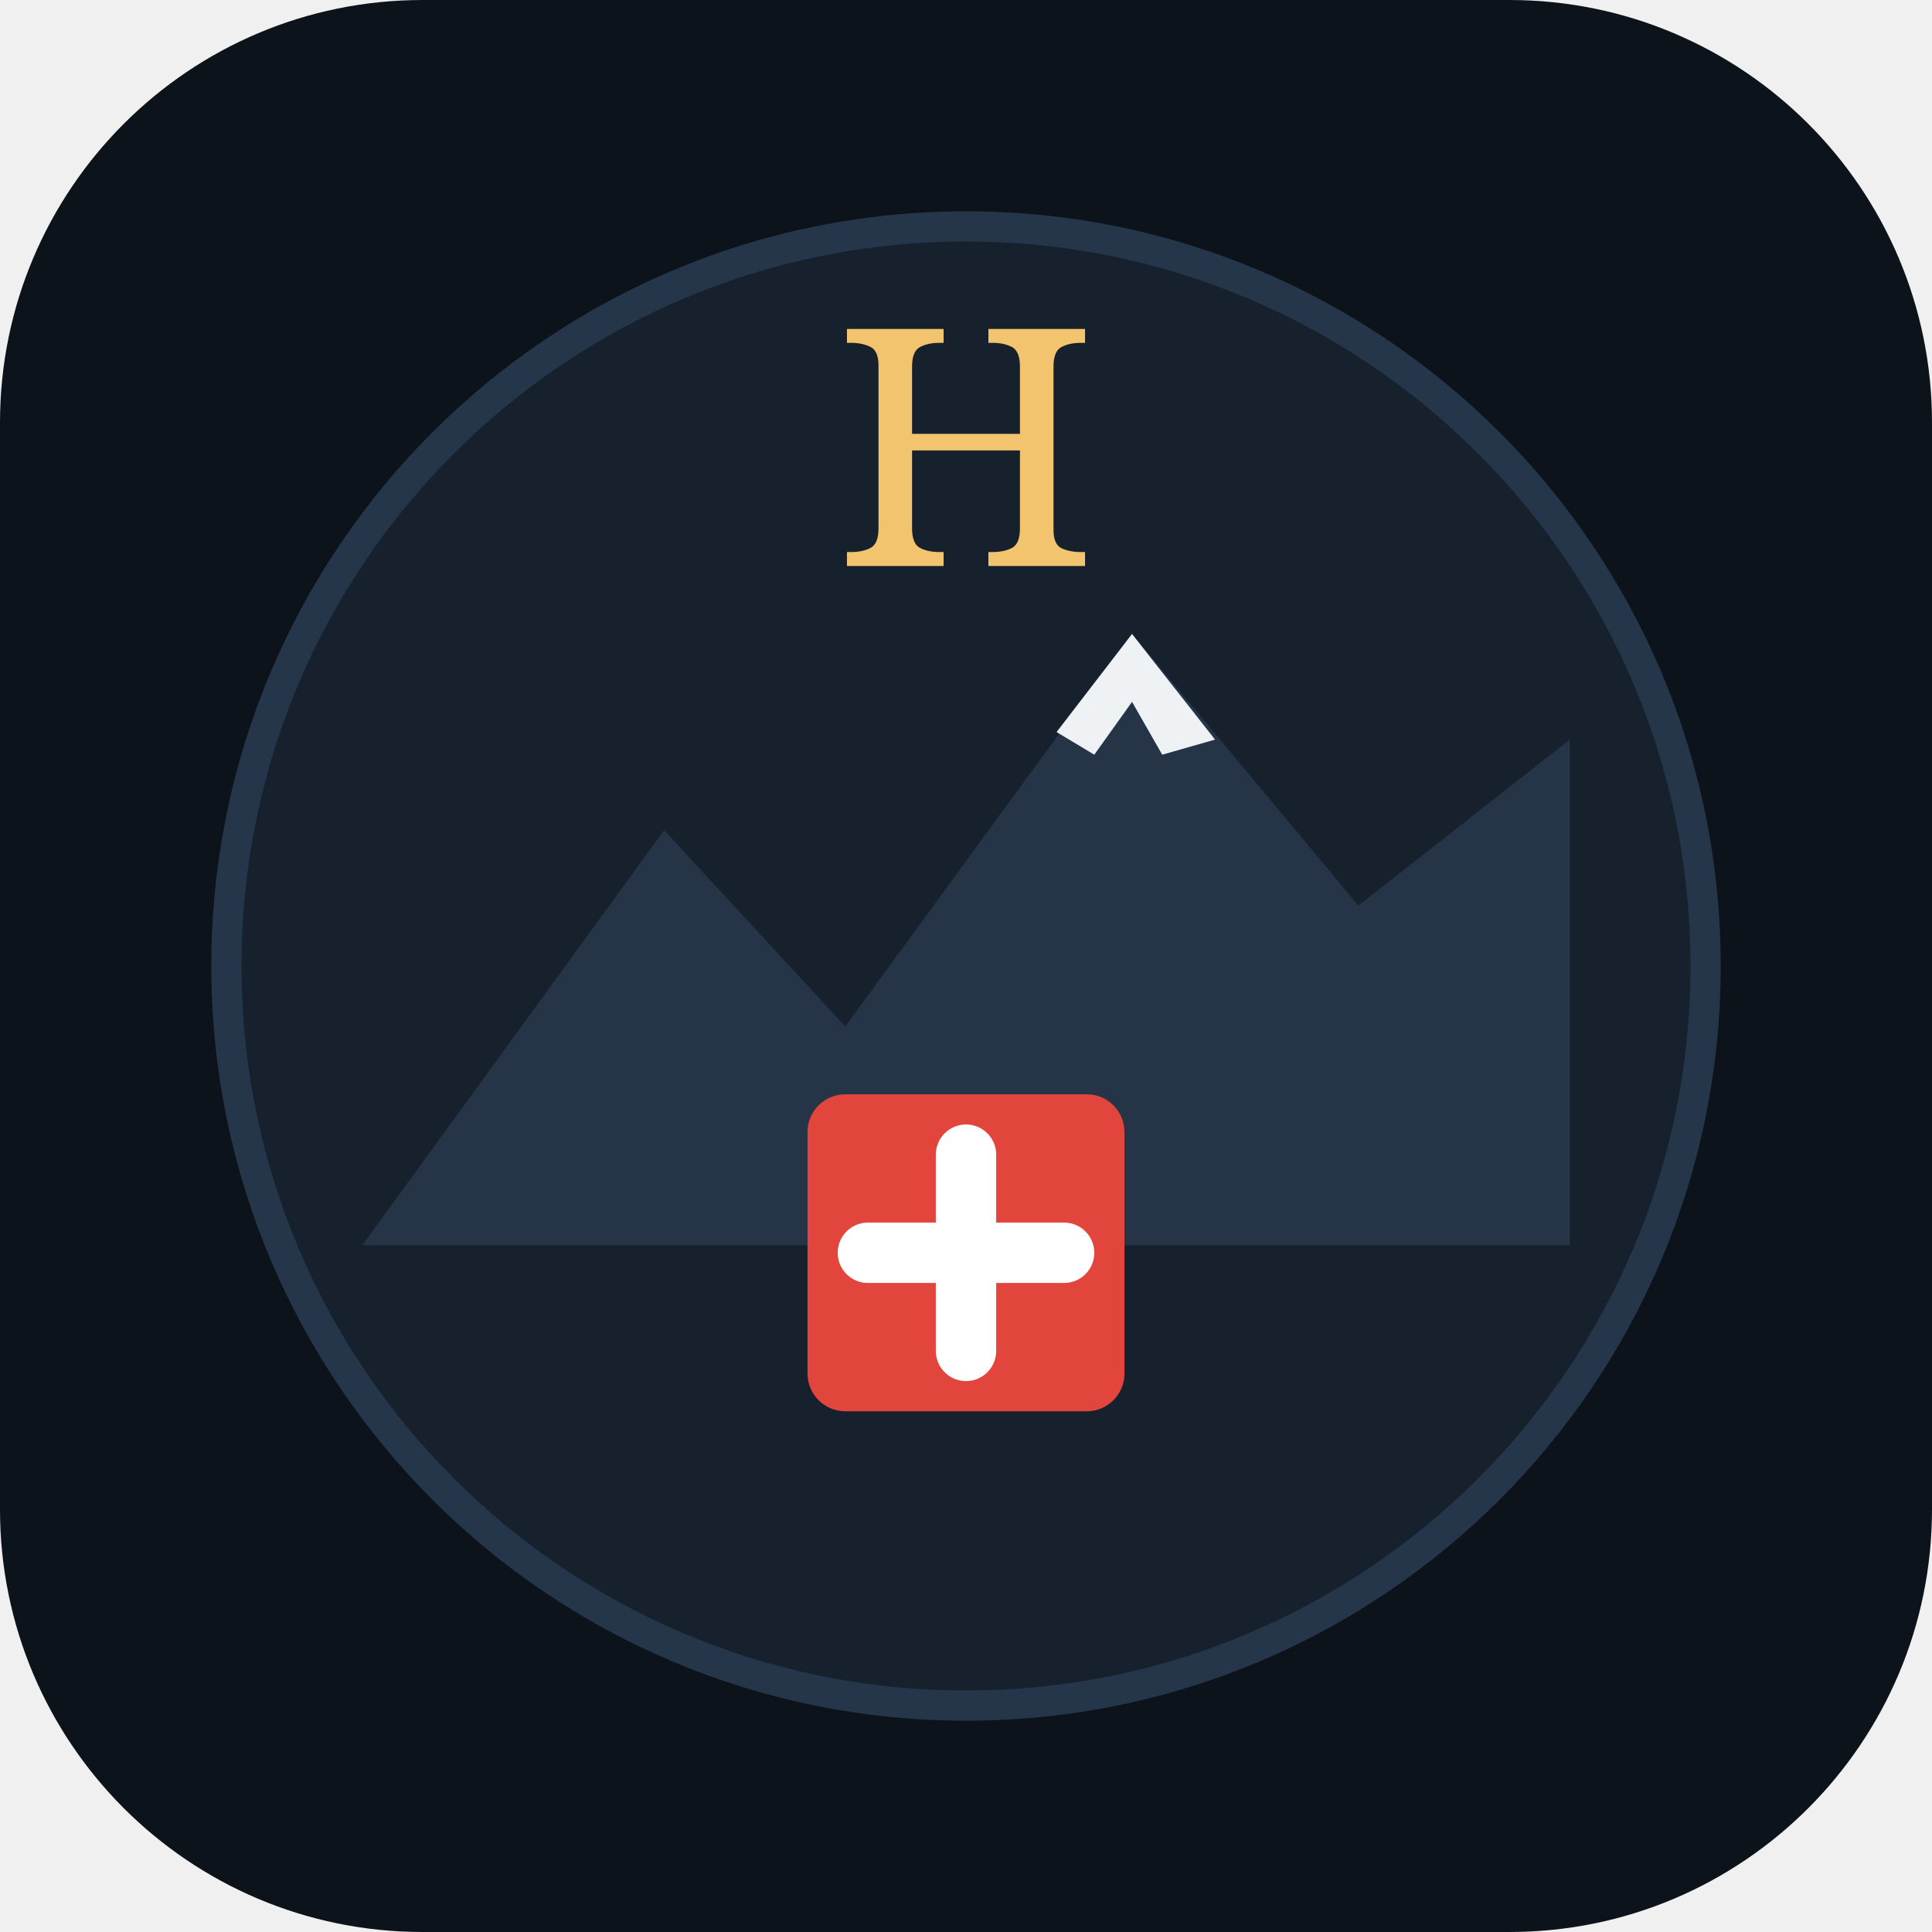
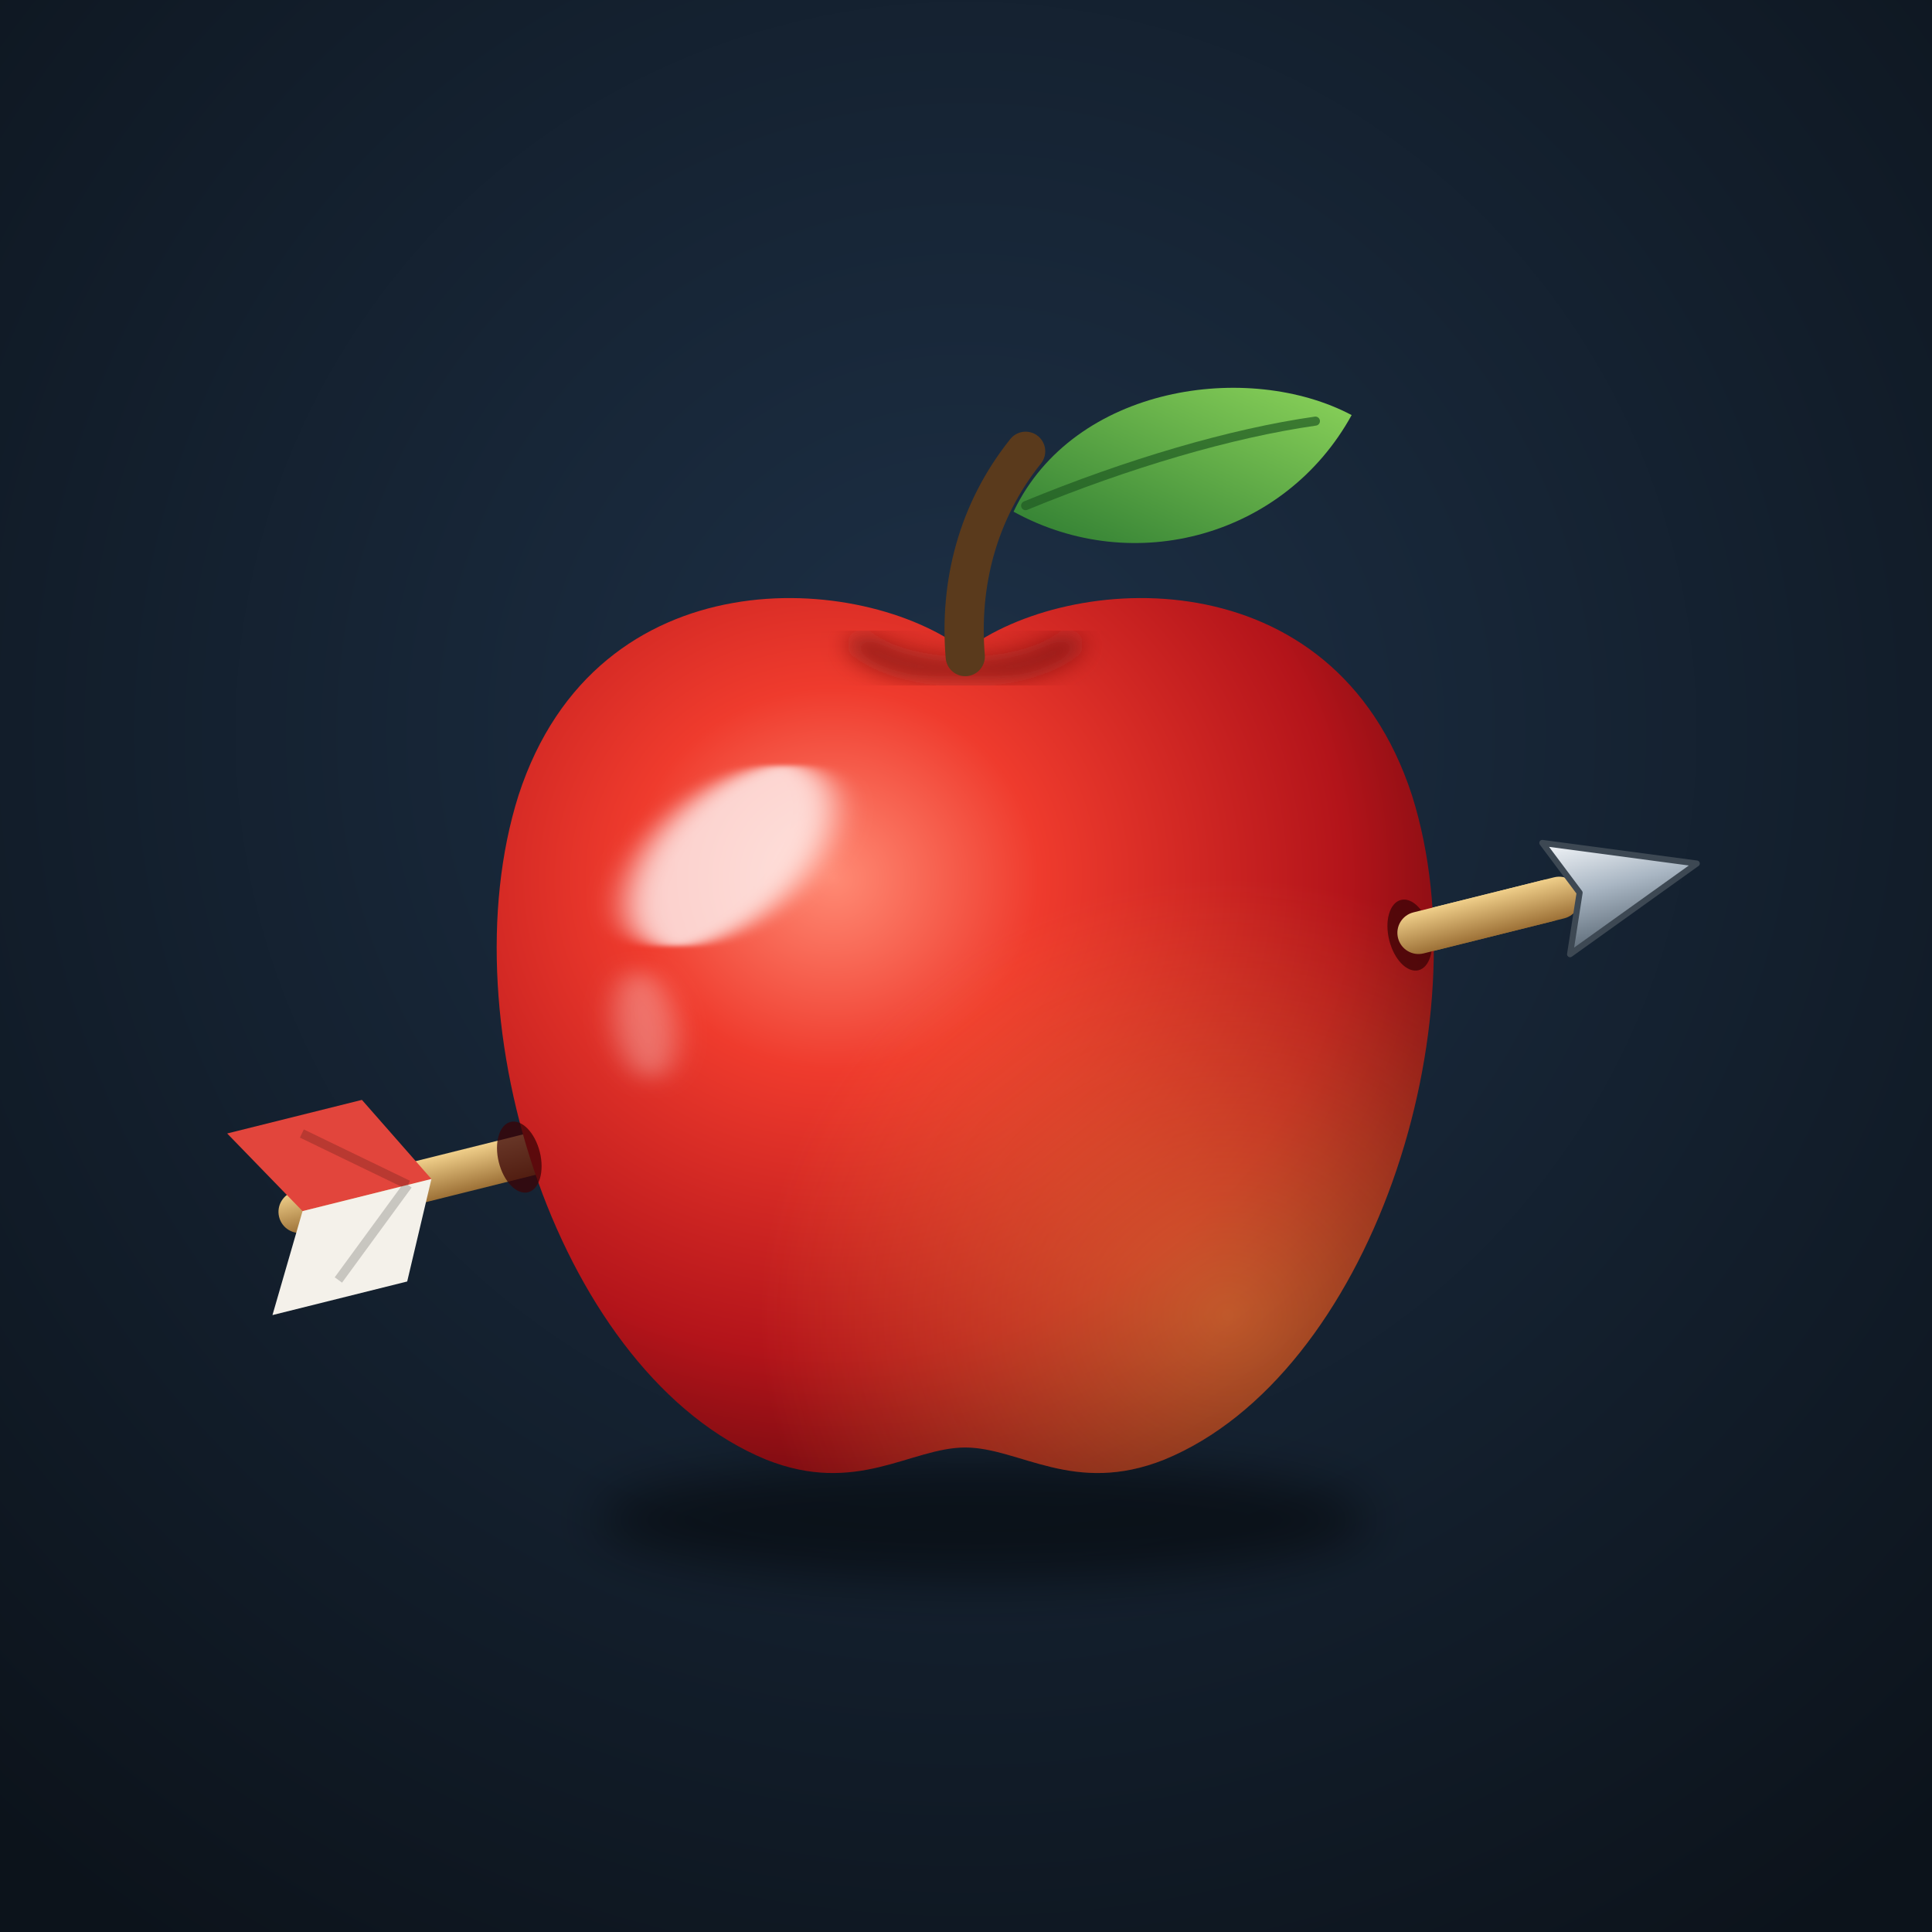
<svg xmlns="http://www.w3.org/2000/svg" viewBox="0 0 512 512">
-   <rect width="512" height="512" rx="112" fill="#0c131b" />
-   <circle cx="256" cy="256" r="196" fill="#16212d" stroke="#26364a" stroke-width="8" />
-   <path d="M96 330 L176 220 L224 272 L300 168 L360 240 L416 196 L416 330 Z" fill="#253446" />
-   <path d="M300 168 L322 196 L308 200 L300 186 L290 200 L280 194Z" fill="#eef2f5" />
-   <rect x="214" y="290" width="84" height="84" rx="10" fill="#e2453c" />
-   <path d="M256 306v52M230 332h52" stroke="#fff" stroke-width="16" stroke-linecap="round" />
-   <text x="256" y="150" text-anchor="middle" font-family="Georgia,serif" font-size="88" fill="#f2c46d">H</text>
+   <defs>
+     <radialGradient id="bg" cx="0.5" cy="0.38" r="0.75">
+       <stop offset="0" stop-color="#1d3046" />
+       <stop offset="1" stop-color="#0c131b" />
+     </radialGradient>
+   </defs>
+   <rect width="512" height="512" fill="url(#bg)" />
+   <g transform="translate(51 46) scale(0.8)">
+     <defs>
+       <radialGradient id="apple" cx="0.36" cy="0.32" r="0.78">
+         <stop offset="0" stop-color="#ff8a74" />
+         <stop offset="0.28" stop-color="#ef3b2d" />
+         <stop offset="0.7" stop-color="#b3141a" />
+         <stop offset="1" stop-color="#5e070c" />
+       </radialGradient>
+       <radialGradient id="rim" cx="0.78" cy="0.82" r="0.5">
+         <stop offset="0" stop-color="#ffb347" stop-opacity=".45" />
+         <stop offset="1" stop-color="#ffb347" stop-opacity="0" />
+       </radialGradient>
+       <linearGradient id="leaf" x1="0" y1="1" x2="1" y2="0">
+         <stop offset="0" stop-color="#2f7d32" />
+         <stop offset="1" stop-color="#8bd35a" />
+       </linearGradient>
+       <linearGradient id="shaft" x1="0" y1="0" x2="0" y2="1">
+         <stop offset="0" stop-color="#f0cf8a" />
+         <stop offset="1" stop-color="#9c7036" />
+       </linearGradient>
+       <linearGradient id="steel" x1="0" y1="0" x2="0" y2="1">
+         <stop offset="0" stop-color="#f4f7fa" />
+         <stop offset="0.5" stop-color="#a9b6c3" />
+         <stop offset="1" stop-color="#5d6b78" />
+       </linearGradient>
+       <filter id="blur8" x="-50%" y="-50%" width="200%" height="200%">
+         <feGaussianBlur stdDeviation="8" />
+       </filter>
+       <filter id="blur4" x="-50%" y="-50%" width="200%" height="200%">
+         <feGaussianBlur stdDeviation="4" />
+       </filter>
+     </defs>
+     <ellipse cx="262" cy="446" rx="128" ry="20" fill="#000" opacity=".45" filter="url(#blur8)" />
+     <g transform="rotate(-14 256 290)">
+       <rect x="22" y="282" width="440" height="14" rx="7" fill="url(#shaft)" />
+       <path d="M30 289 L12 258 L58 258 L74 289 Z" fill="#e2453c" />
+       <path d="M30 289 L12 320 L58 320 L74 289 Z" fill="#f4f1ea" />
+       <path d="M36 264 L66 289 M36 314 L66 289" stroke="rgba(0,0,0,.18)" stroke-width="3" />
+     </g>
+     <path d="M256 158 C222 132 134 126 108 206 C84 282 122 398 190 426 C220 438 238 422 256 422 C274 422 292 438 322 426 C390 398 428 282 404 206 C378 126 290 132 256 158 Z" fill="url(#apple)" />
+     <path d="M256 158 C222 132 134 126 108 206 C84 282 122 398 190 426 C220 438 238 422 256 422 C274 422 292 438 322 426 C390 398 428 282 404 206 C378 126 290 132 256 158 Z" fill="url(#rim)" />
+     <path d="M222 156 C238 168 274 168 290 156" fill="none" stroke="#5e070c" stroke-width="10" stroke-linecap="round" opacity=".55" filter="url(#blur4)" />
+     <ellipse cx="178" cy="226" rx="40" ry="22" transform="rotate(-38 178 226)" fill="#fff" opacity=".75" filter="url(#blur4)" />
+     <ellipse cx="150" cy="282" rx="10" ry="18" transform="rotate(-10 150 282)" fill="#fff" opacity=".3" filter="url(#blur4)" />
+     <g transform="rotate(-14 256 290)">
+       <ellipse cx="104" cy="289" rx="7" ry="12" fill="#3a0306" opacity=".75" />
+       <ellipse cx="408" cy="289" rx="7" ry="12" fill="#3a0306" opacity=".75" />
+       <rect x="404" y="282" width="62" height="14" rx="7" fill="url(#shaft)" />
+       <path d="M458 270 L506 289 L458 308 L466 289 Z" fill="url(#steel)" stroke="#3d4853" stroke-width="2" stroke-linejoin="round" />
+     </g>
+     <path d="M256 160 C254 136 260 112 276 92" fill="none" stroke="#5a3a1c" stroke-width="13" stroke-linecap="round" />
+     <path d="M272 112 C292 70 350 62 384 80 C362 120 312 134 272 112 Z" fill="url(#leaf)" />
+     <path d="M276 110 C310 96 344 86 372 82" fill="none" stroke="#1f5a22" stroke-width="3" stroke-linecap="round" opacity=".7" />
+   </g>
</svg>
